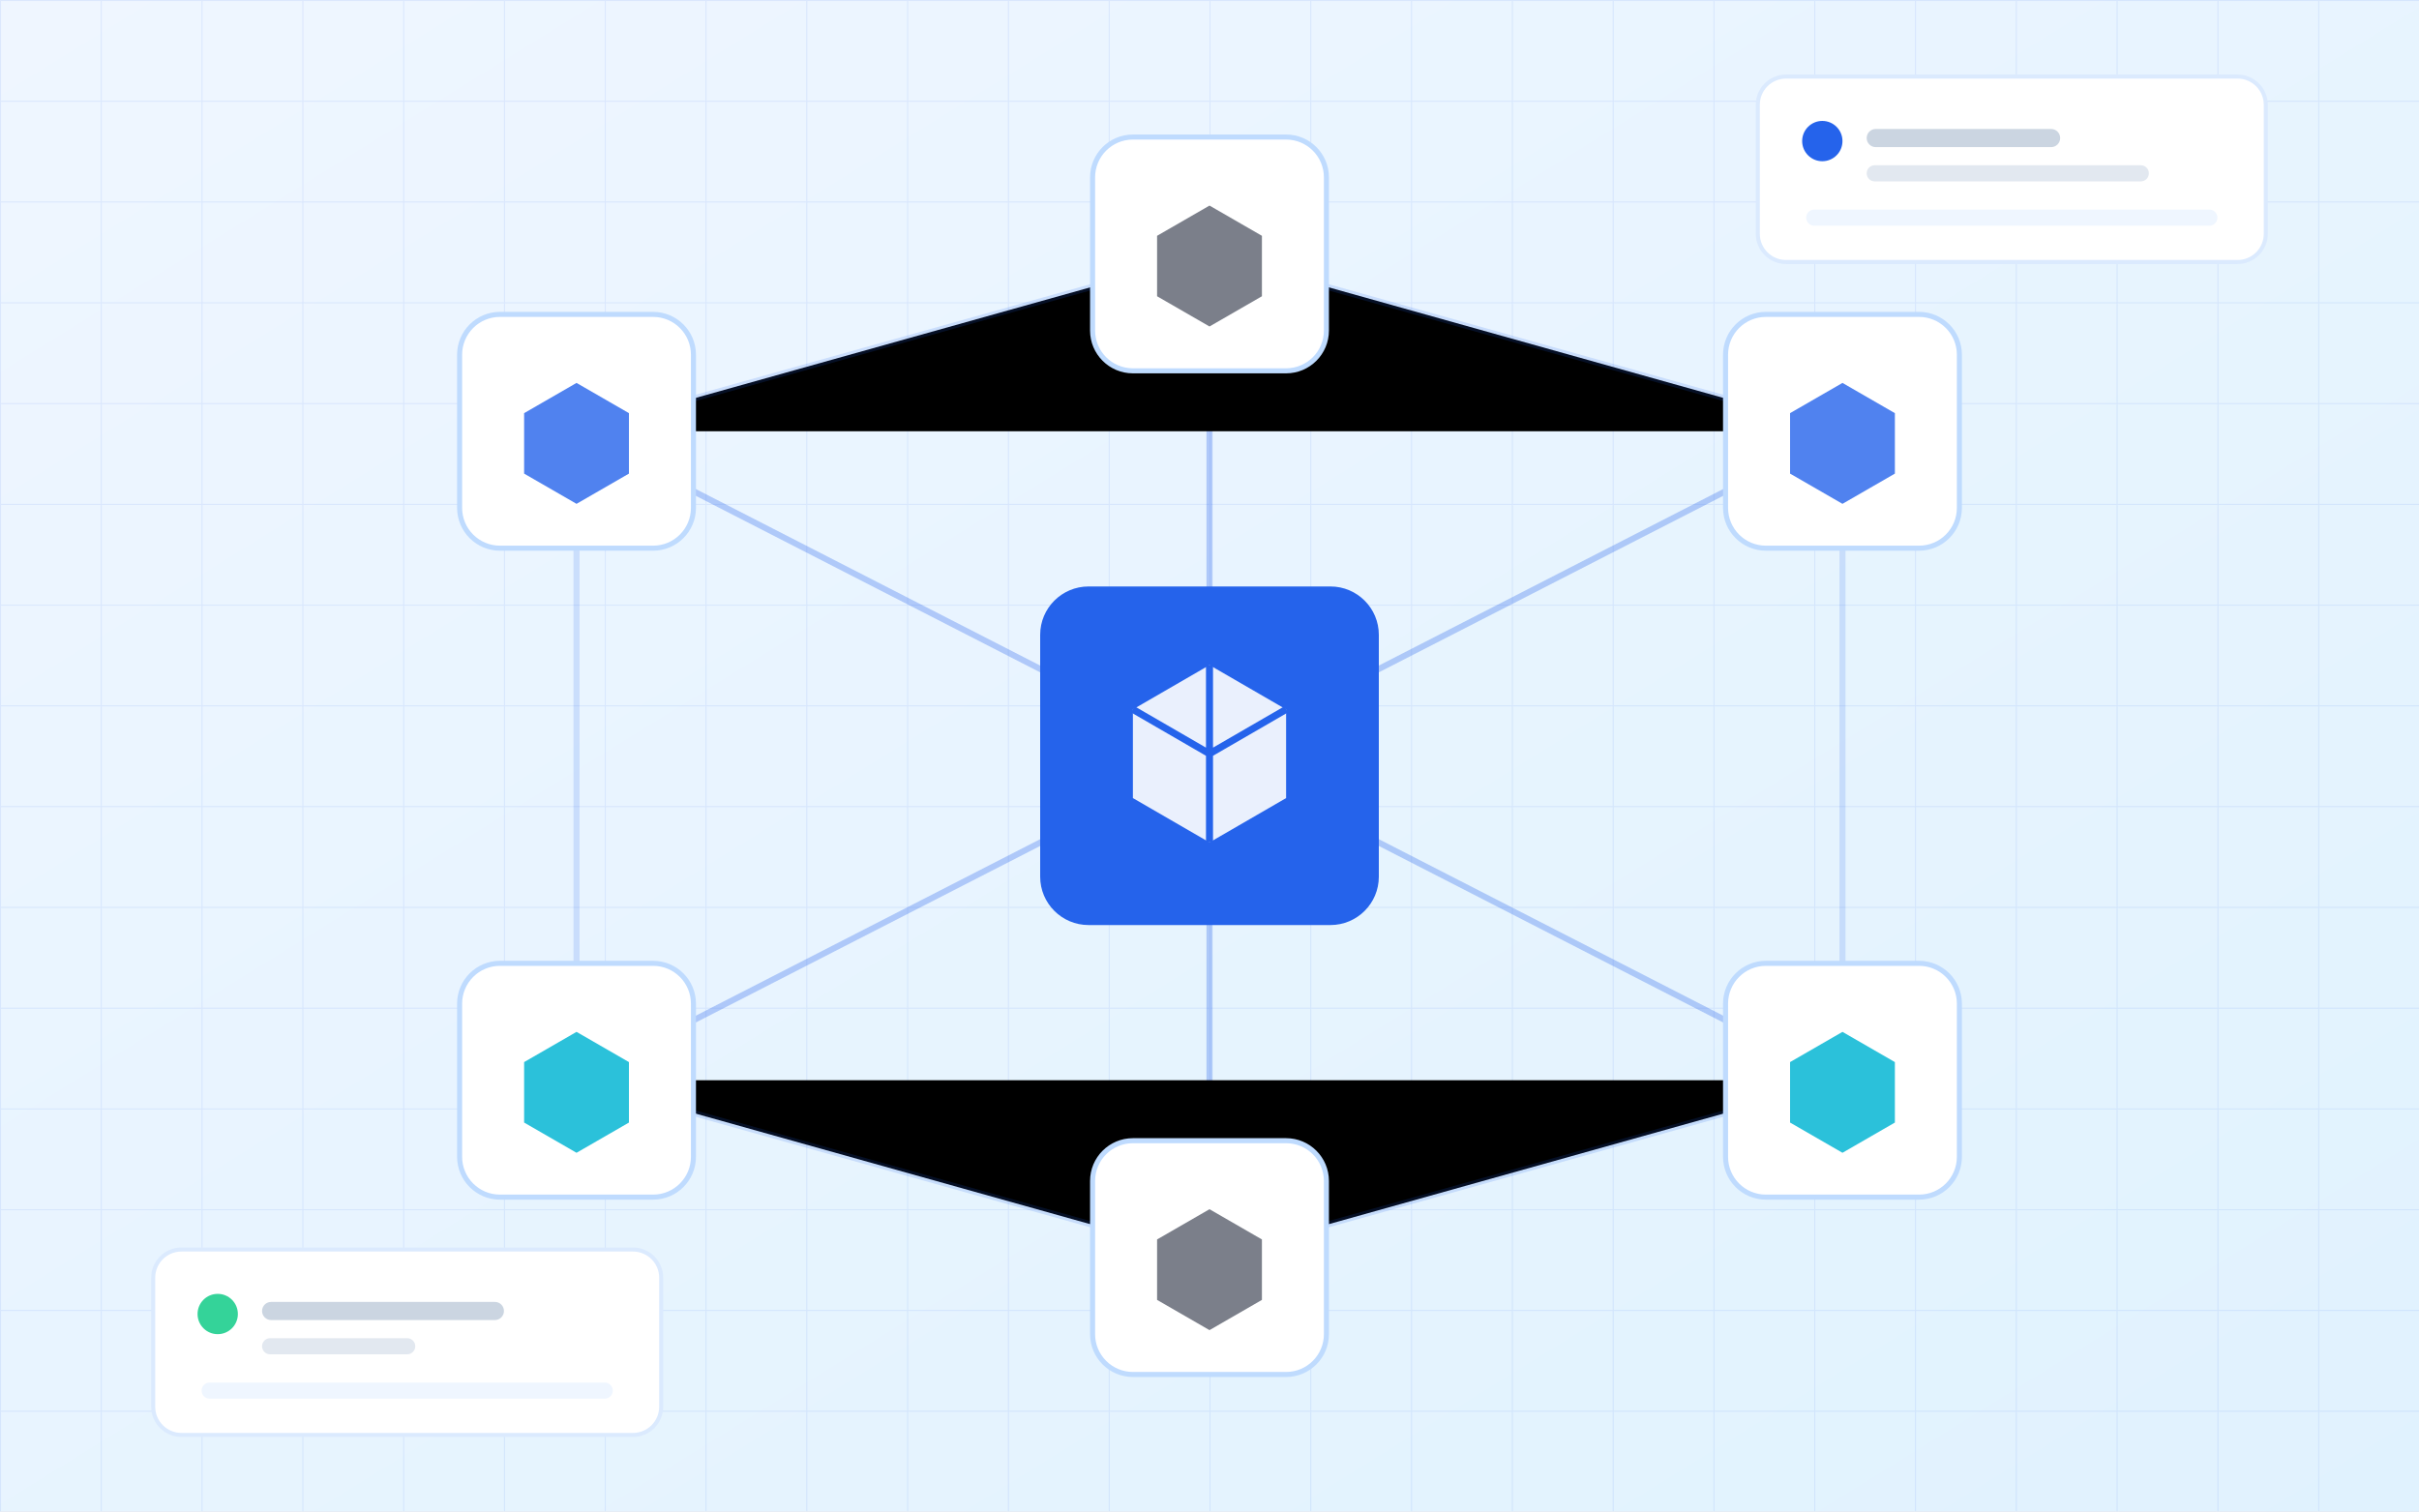
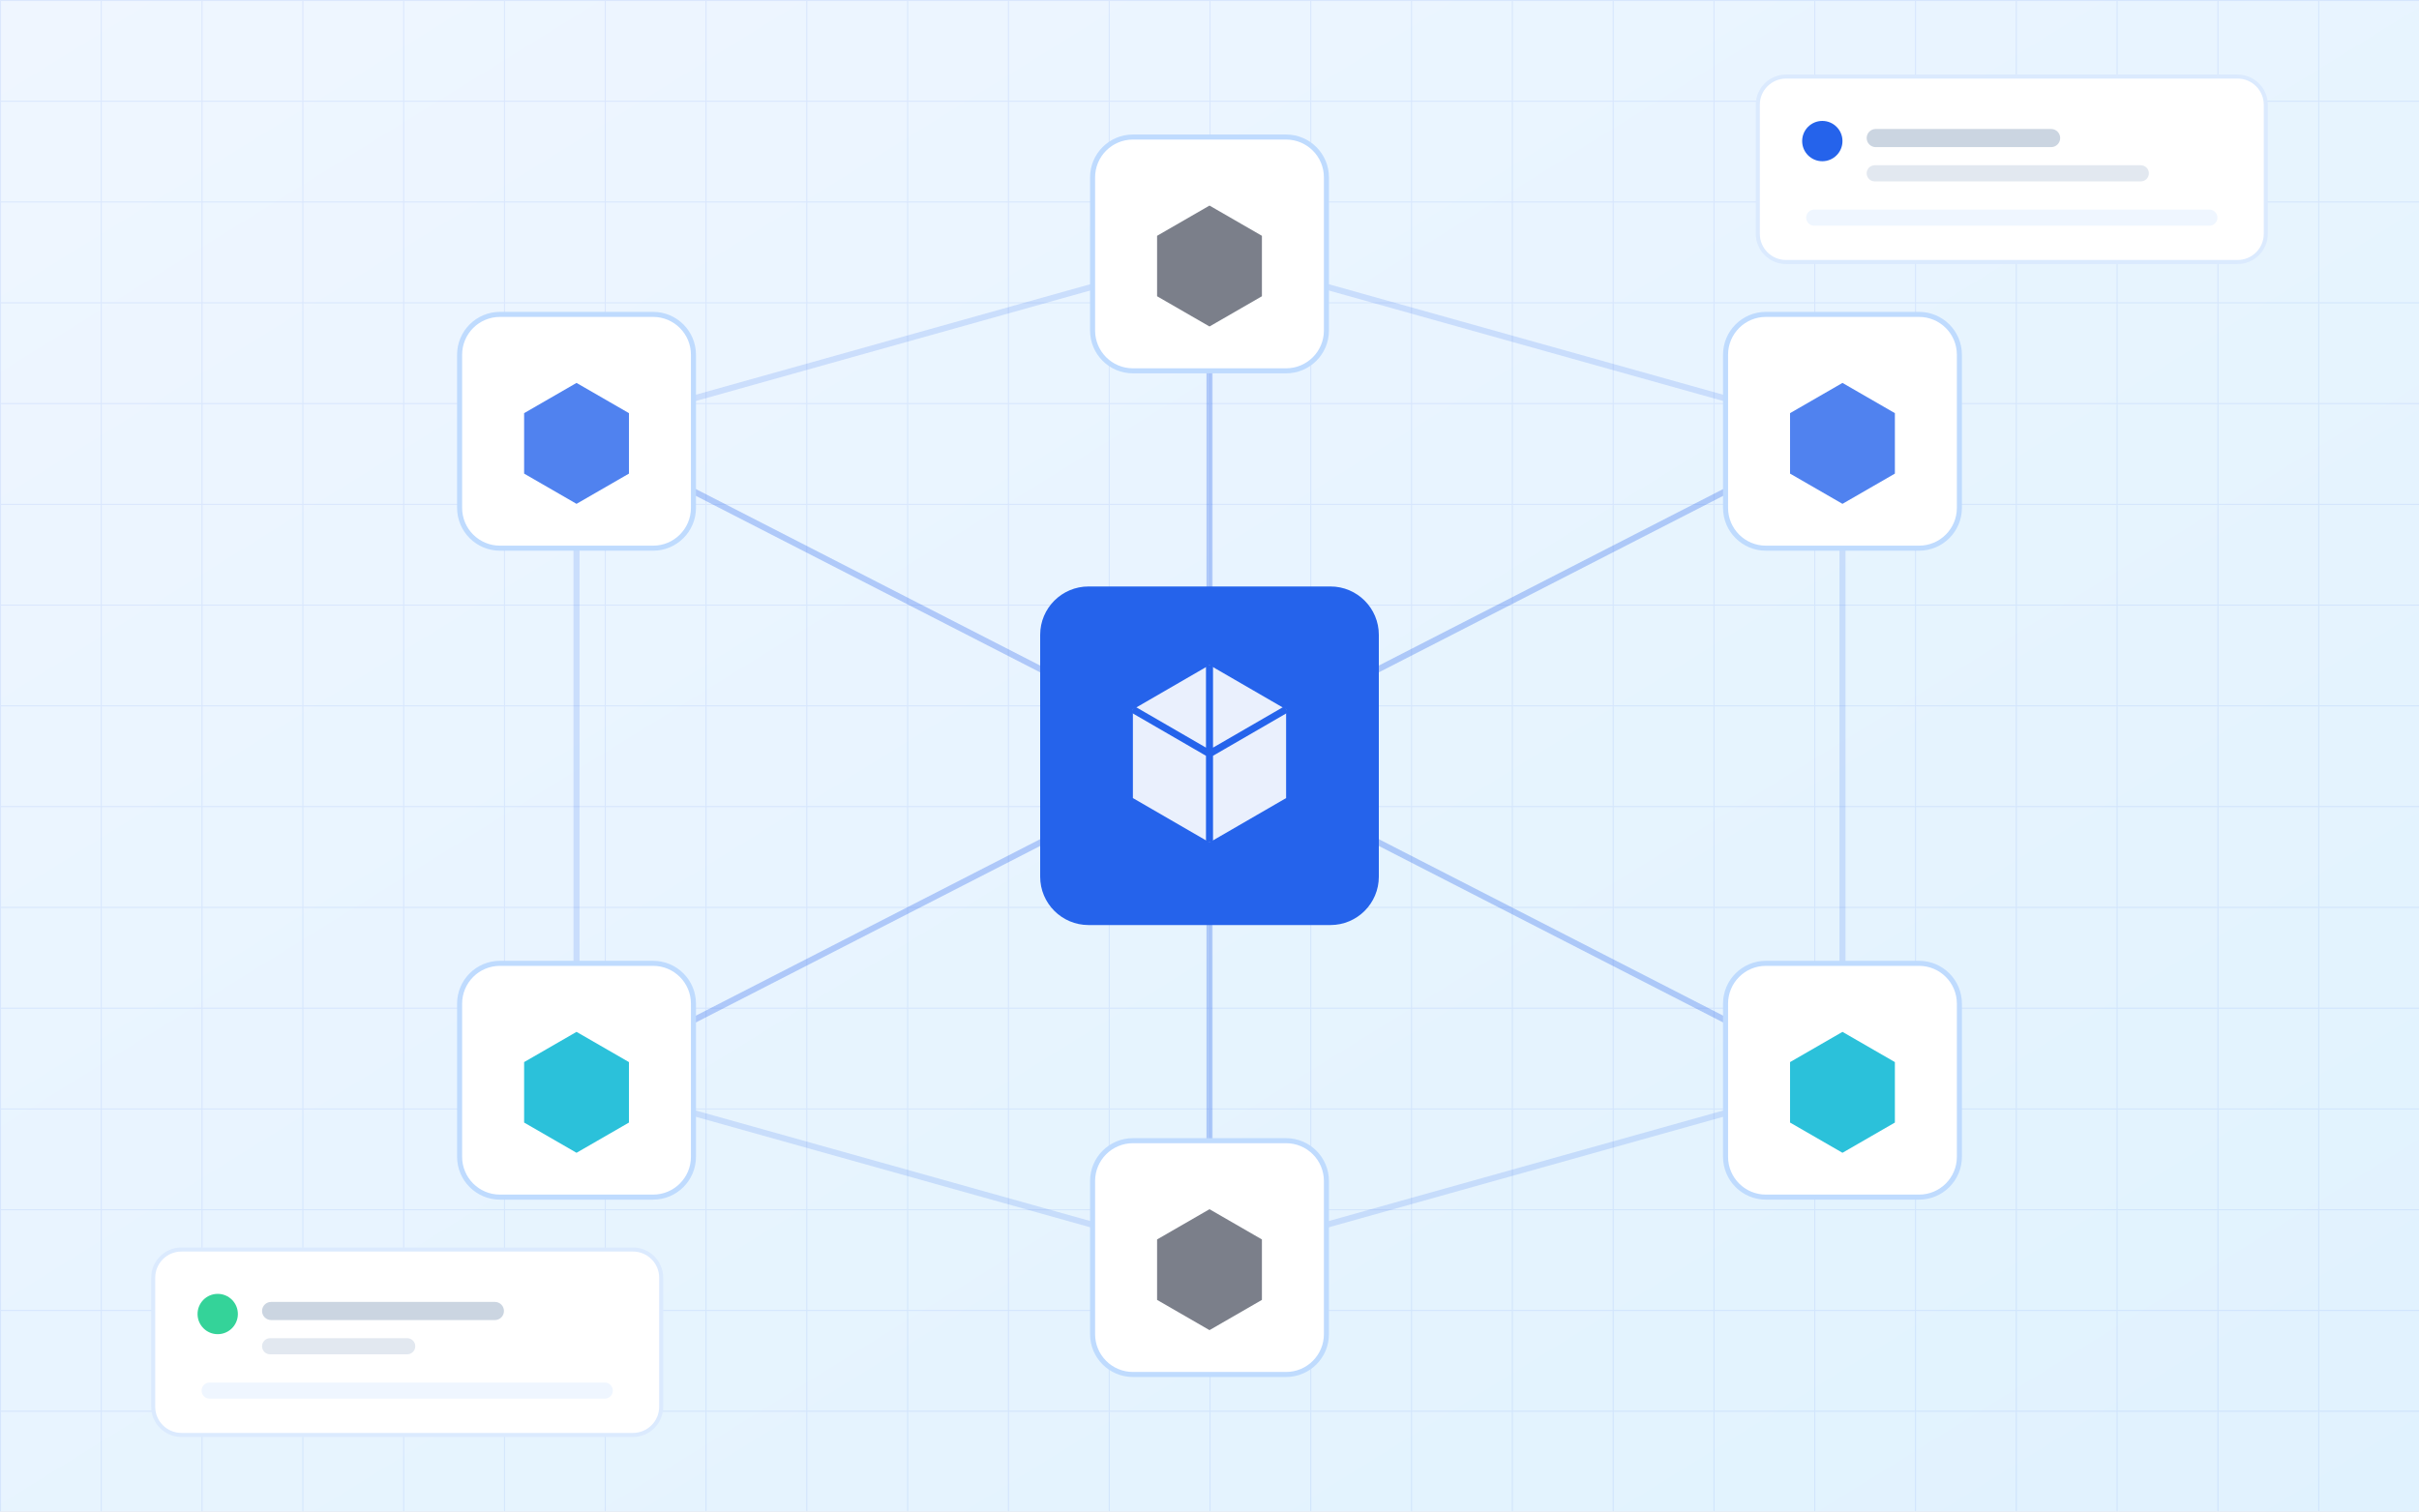
<svg xmlns="http://www.w3.org/2000/svg" viewBox="0 0 1200 750" role="img" aria-label="Ilustrasi kontribusi ekosistem Web3">
  <defs>
    <linearGradient id="w3-bg" x1="0" y1="0" x2="1" y2="1">
      <stop offset="0" stop-color="#EFF6FF" />
      <stop offset="1" stop-color="#E0F2FE" />
    </linearGradient>
    <pattern id="w3-grid" width="50" height="50" patternUnits="userSpaceOnUse">
      <path d="M50 0H0v50" fill="none" stroke="#2563EB" stroke-opacity=".09" stroke-width="1" />
    </pattern>
  </defs>
  <rect width="1200" height="750" fill="url(#w3-bg)" />
  <rect width="1200" height="750" fill="url(#w3-grid)" />
-   <g stroke="#2563EB" stroke-opacity=".3" stroke-width="3">
+   <g fill="none" stroke="#2563EB" stroke-opacity=".3" stroke-width="3">
    <path d="M600 375L286 214M600 375l314-161M600 375L286 536M600 375l314 161M600 375V126M600 375v249" />
    <path d="M286 214L600 126l314 88M286 536L600 624l314-88M286 214v322M914 214v322" stroke-opacity=".16" />
  </g>
  <g>
    <rect x="516" y="291" width="168" height="168" rx="24" fill="#2563EB" />
    <path d="M600 330l38 22v44l-38 22-38-22v-44z" fill="#fff" fill-opacity=".9" />
    <path d="M600 330v88M562 352l38 22 38-22" stroke="#2563EB" stroke-width="3.5" fill="none" stroke-linejoin="round" />
  </g>
  <g fill="#fff" stroke="#BFDBFE" stroke-width="2.5">
    <rect x="228" y="156" width="116" height="116" rx="20" />
    <rect x="856" y="156" width="116" height="116" rx="20" />
    <rect x="228" y="478" width="116" height="116" rx="20" />
    <rect x="856" y="478" width="116" height="116" rx="20" />
    <rect x="542" y="68" width="116" height="116" rx="20" />
    <rect x="542" y="566" width="116" height="116" rx="20" />
  </g>
  <g fill="#2563EB" fill-opacity=".8">
    <path d="M286 190l26 15v30l-26 15-26-15v-30z" />
    <path d="M914 190l26 15v30l-26 15-26-15v-30z" />
  </g>
  <g fill="#06B6D4" fill-opacity=".85">
    <path d="M286 512l26 15v30l-26 15-26-15v-30z" />
    <path d="M914 512l26 15v30l-26 15-26-15v-30z" />
  </g>
  <g fill="#0F172A" fill-opacity=".55">
    <path d="M600 102l26 15v30l-26 15-26-15v-30z" />
    <path d="M600 600l26 15v30l-26 15-26-15v-30z" />
  </g>
  <g>
    <rect x="76" y="620" width="252" height="92" rx="14" fill="#fff" stroke="#DBEAFE" stroke-width="2" />
    <circle cx="108" cy="652" r="10" fill="#34D399" />
    <rect x="130" y="646" width="120" height="9" rx="4.5" fill="#CBD5E1" />
    <rect x="130" y="664" width="76" height="8" rx="4" fill="#E2E8F0" />
    <rect x="100" y="686" width="204" height="8" rx="4" fill="#EFF6FF" />
  </g>
  <g>
    <rect x="872" y="38" width="252" height="92" rx="14" fill="#fff" stroke="#DBEAFE" stroke-width="2" />
    <circle cx="904" cy="70" r="10" fill="#2563EB" />
    <rect x="926" y="64" width="96" height="9" rx="4.5" fill="#CBD5E1" />
    <rect x="926" y="82" width="140" height="8" rx="4" fill="#E2E8F0" />
    <rect x="896" y="104" width="204" height="8" rx="4" fill="#EFF6FF" />
  </g>
</svg>
